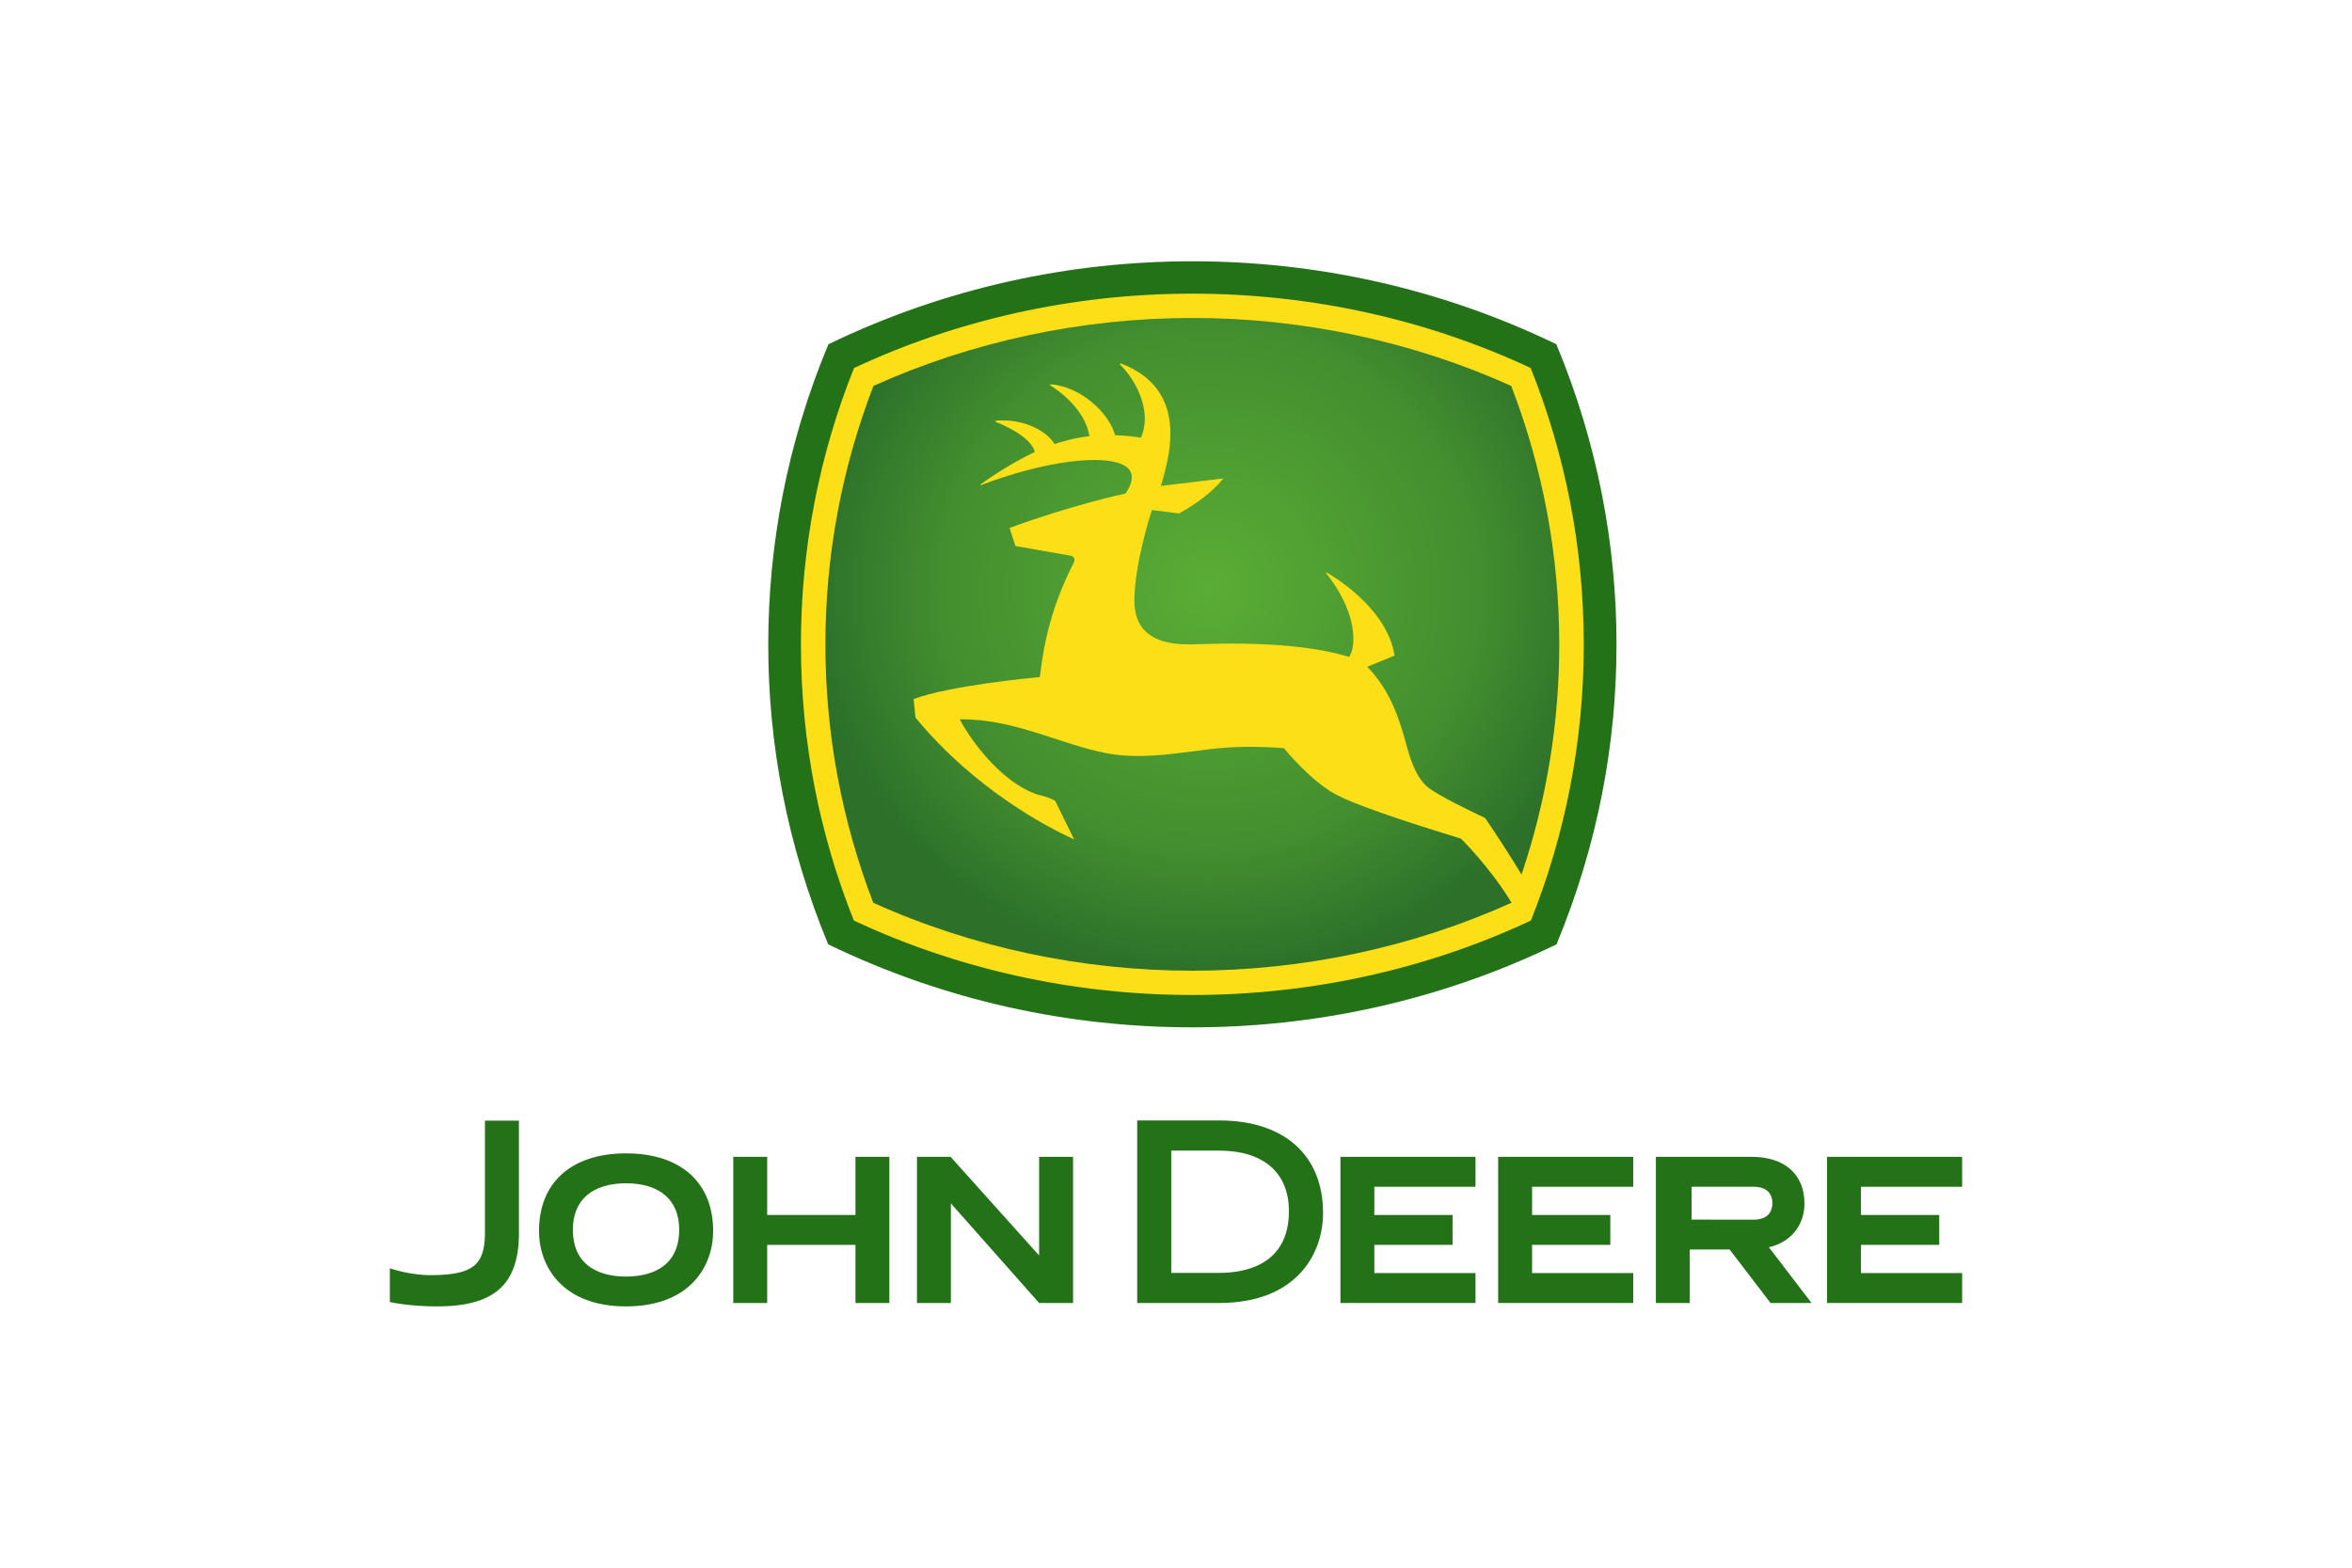
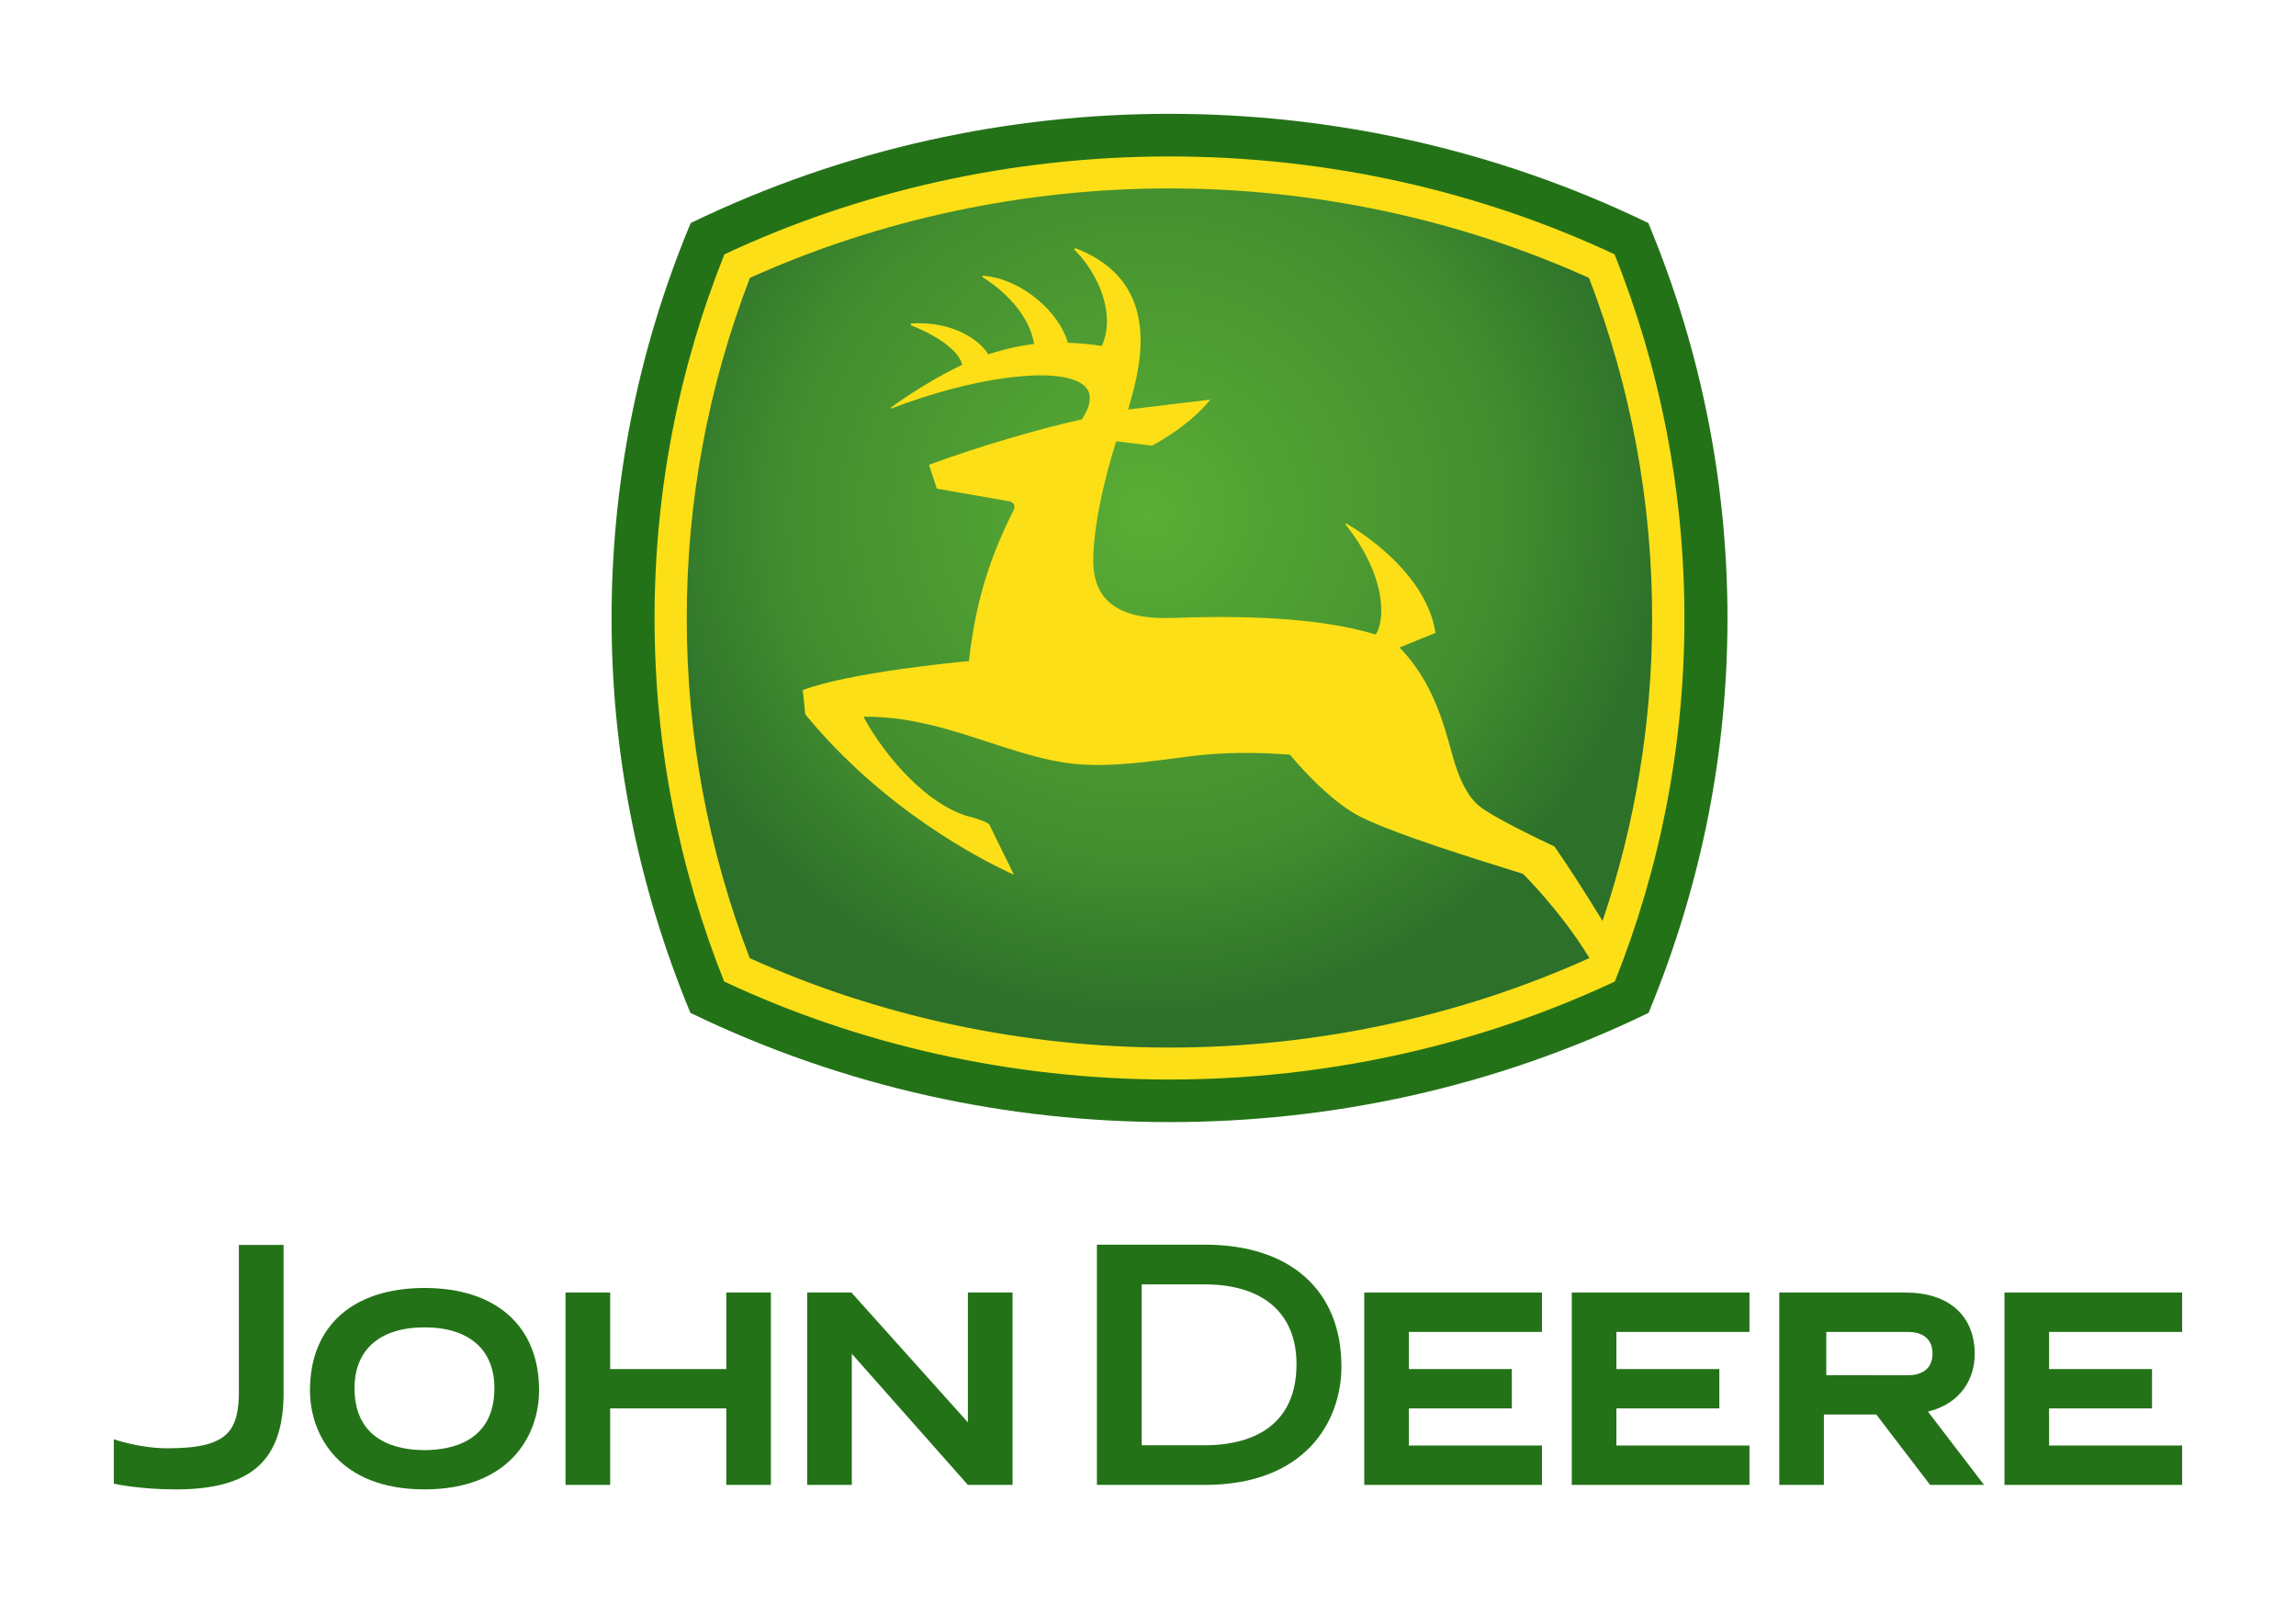
- <svg xmlns="http://www.w3.org/2000/svg" xmlns:xlink="http://www.w3.org/1999/xlink" height="800" width="1200" viewBox="-21.813 -24.17 189.042 145.022">
+ <svg xmlns="http://www.w3.org/2000/svg" xmlns:xlink="http://www.w3.org/1999/xlink" viewBox="0 0 161.42 112.68">
  <defs>
-     <radialGradient gradientTransform="matrix(-.0478 -1.3249 -1.3581 .04901 139.59 42.0922)" gradientUnits="userSpaceOnUse" id="a" r="27.149" cy="46.591" cx="10.648">
+     <radialGradient gradientTransform="matrix(-.0478 -1.3249 -1.3581 .04901 147.59 50.0922)" gradientUnits="userSpaceOnUse" id="a" r="27.149" cy="54.591" cx="18.648">
      <stop offset="0" stop-color="#5aad35" />
      <stop offset=".675" stop-color="#438e2f" />
      <stop offset="1" stop-color="#2c702a" />
    </radialGradient>
  </defs>
-   <path d="M74.219 0c11.311 0 22.835 2.436 33.664 7.674 3.821 9.156 5.567 18.582 5.567 27.781 0 9.172-1.724 18.492-5.548 27.734-10.871 5.263-22.356 7.676-33.681 7.676-11.319 0-22.799-2.413-33.682-7.676-3.824-9.241-5.543-18.561-5.543-27.734 0-9.199 1.741-18.625 5.565-27.781C51.393 2.436 62.92 0 74.222 0" fill="#247218" />
-   <path d="M42.911 60.984c-3.161-7.924-4.893-16.536-4.893-25.529 0-9.014 1.734-17.636 4.91-25.579 9.409-4.409 20.119-6.881 31.29-6.881 11.175 0 21.892 2.473 31.294 6.881 3.175 7.942 4.911 16.565 4.911 25.579 0 8.992-1.726 17.605-4.891 25.529-9.408 4.415-20.129 6.889-31.314 6.889-11.179 0-21.9-2.474-31.308-6.889" fill="#fcdf17" />
-   <path d="M103.74 59.329c-1.978-3.255-4.634-5.884-4.662-5.909-.033-.016-.552-.177-.552-.177-5.638-1.732-9.332-3.035-10.966-3.881-2.248-1.167-4.609-4.001-4.869-4.32-2.635-.199-4.815-.156-6.912.098l-1.336.174c-2.547.329-5.178.676-7.755.263-1.716-.281-3.382-.828-5.149-1.403-2.721-.891-5.509-1.806-8.694-1.801h-.128l.055.113c.724 1.407 3.583 5.679 7.162 6.853.79.19 1.361.4 1.609.594 0 .009 1.37 2.796 1.744 3.55-2.228-1.011-9.117-4.515-14.676-11.279v-.01c0-.09-.144-1.406-.174-1.694 3.31-1.235 10.764-1.951 11.604-2.031l.061-.005.026-.068c.445-3.921 1.374-7.059 3.114-10.495.05-.104.08-.199.08-.281a.384.384 0 00-.043-.17c-.098-.185-.336-.221-.346-.221 0 0-4.812-.84-5.072-.885a710.6 710.6 0 00-.547-1.676c3.656-1.36 8.164-2.632 10.744-3.192.436-.696.559-1.075.559-1.53 0-.386-.186-.715-.559-.968-1.829-1.24-7.589-.494-13.416 1.741-.013-.024-.013-.029-.03-.054 1.21-.905 3.373-2.25 4.976-2.995l.062-.035-.019-.06c-.435-1.474-3.281-2.601-3.601-2.716.006-.05.011-.084.016-.122 2.894-.198 4.814 1.156 5.4 2.121l.03.048.058-.019c.371-.12 1.679-.535 3.094-.703l.083-.004-.022-.086c-.465-2.479-2.831-4.134-3.638-4.633.022-.04.03-.055.052-.084 2.794.216 5.375 2.623 5.956 4.656l.016.055.058.005c.75.026 1.66.11 2.269.212l.062.01.022-.052c.228-.534.339-1.104.339-1.69 0-1.831-1.035-3.795-2.308-5.036.025-.035.036-.068.069-.098 3.67 1.393 4.604 4.037 4.604 6.5 0 1.724-.458 3.365-.752 4.411l-.124.434s5.405-.652 5.77-.696c-.55.696-1.735 1.936-4.101 3.243 0-.013-2.439-.311-2.439-.311l-.064-.01-.021.062c-.164.504-1.591 5.014-1.599 8.329 0 1.229.347 2.183 1.034 2.84 1.222 1.176 3.248 1.241 4.662 1.186 6.016-.22 10.711.15 13.969 1.114l.193.052.03-.045c.203-.311.361-.889.361-1.654 0-1.452-.581-3.618-2.536-6.066.021-.018.021-.03.046-.049.324.179 5.601 3.176 6.306 7.701-.124.048-2.529 1.029-2.529 1.029l.077.079c2.23 2.335 3 5.156 3.618 7.415.491 1.79 1.077 2.934 1.855 3.605.901.777 4.316 2.408 5.341 2.886.853 1.211 2.317 3.481 3.38 5.239v-.004c2.308-6.848 3.487-13.985 3.487-21.272 0-8.236-1.502-16.278-4.44-23.926-9.094-4.106-19.275-6.289-29.499-6.289-10.225 0-20.395 2.183-29.491 6.289-2.941 7.649-4.442 15.69-4.442 23.926 0 8.216 1.499 16.24 4.425 23.885 9.098 4.112 19.279 6.285 29.509 6.285 10.235 0 20.416-2.172 29.512-6.285l.013-.011z" fill="url(#a)" />
-   <g transform="translate(0 .0002)" fill="#247218">
-     <path d="M0 93.154s1.782.637 3.777.637c2.124 0 3.45-.29 4.191-1.038.614-.615.859-1.644.825-3.161v-10.095h3.144v10.532c-.046 4.663-2.314 6.653-7.589 6.653-2.562 0-4.348-.404-4.348-.404v-3.123zm21.845.766c-1.834 0-4.92-.568-4.92-4.354 0-2.716 1.794-4.274 4.92-4.274 3.126 0 4.914 1.559 4.914 4.274 0 3.787-3.076 4.354-4.914 4.354m-8.052-4.21c0 3.214 2.11 6.97 8.052 6.97 5.945 0 8.055-3.756 8.055-6.97 0-4.498-3.011-7.186-8.055-7.186-5.041 0-8.052 2.688-8.052 7.186m29.268-6.865v5.378h-8.164V82.845h-3.138v13.52h3.138v-5.378h8.164v5.378h3.136v-13.52z" />
-     <path id="b" d="M91.051 93.598v-2.61h7.238v-2.765h-7.238v-2.61h9.357v-2.768H87.915v13.52h12.493v-2.768h-9.357z" fill="#247218" />
-     <path d="M76.705 79.48c6.01 0 9.604 3.207 9.604 8.564 0 3.843-2.516 8.321-9.604 8.321h-7.587v-16.885h7.587m-4.437 2.792v11.308h4.437c2.407 0 6.446-.742 6.446-5.707 0-3.563-2.349-5.601-6.446-5.601h-4.437zM126.13 88.659c.65 0 1.736-.205 1.736-1.542 0-.958-.632-1.504-1.736-1.504h-5.732v3.039l5.732.007zm5.358 7.706h-3.793l-3.783-4.948h-3.684v4.948H117.09v-13.52h8.87c3.054 0 4.873 1.623 4.873 4.339 0 1.628-.908 3.457-3.288 4.028l3.944 5.154zM60.047 96.365l-8.16-9.216v9.216h-3.136v-13.52h3.111l8.185 9.124V82.845h3.141v13.52h-3.141z" />
+   <g transform="translate(8,8)">
+     <path d="M74.219 0c11.311 0 22.835 2.436 33.664 7.674 3.821 9.156 5.567 18.582 5.567 27.781 0 9.172-1.724 18.492-5.548 27.734-10.871 5.263-22.356 7.676-33.681 7.676-11.319 0-22.799-2.413-33.682-7.676-3.824-9.241-5.543-18.561-5.543-27.734 0-9.199 1.741-18.625 5.565-27.781C51.393 2.436 62.92 0 74.222 0" fill="#247218" />
+     <path d="M42.911 60.984c-3.161-7.924-4.893-16.536-4.893-25.529 0-9.014 1.734-17.636 4.91-25.579 9.409-4.409 20.119-6.881 31.29-6.881 11.175 0 21.892 2.473 31.294 6.881 3.175 7.942 4.911 16.565 4.911 25.579 0 8.992-1.726 17.605-4.891 25.529-9.408 4.415-20.129 6.889-31.314 6.889-11.179 0-21.9-2.474-31.308-6.889" fill="#fcdf17" />
+     <path d="M103.74 59.329c-1.978-3.255-4.634-5.884-4.662-5.909-.033-.016-.552-.177-.552-.177-5.638-1.732-9.332-3.035-10.966-3.881-2.248-1.167-4.609-4.001-4.869-4.32-2.635-.199-4.815-.156-6.912.098l-1.336.174c-2.547.329-5.178.676-7.755.263-1.716-.281-3.382-.828-5.149-1.403-2.721-.891-5.509-1.806-8.694-1.801h-.128l.055.113c.724 1.407 3.583 5.679 7.162 6.853.79.19 1.361.4 1.609.594 0 .009 1.37 2.796 1.744 3.55-2.228-1.011-9.117-4.515-14.676-11.279v-.01c0-.09-.144-1.406-.174-1.694 3.31-1.235 10.764-1.951 11.604-2.031l.061-.005.026-.068c.445-3.921 1.374-7.059 3.114-10.495.05-.104.08-.199.08-.281a.384.384 0 00-.043-.17c-.098-.185-.336-.221-.346-.221 0 0-4.812-.84-5.072-.885a710.6 710.6 0 00-.547-1.676c3.656-1.36 8.164-2.632 10.744-3.192.436-.696.559-1.075.559-1.53 0-.386-.186-.715-.559-.968-1.829-1.24-7.589-.494-13.416 1.741-.013-.024-.013-.029-.03-.054 1.21-.905 3.373-2.25 4.976-2.995l.062-.035-.019-.06c-.435-1.474-3.281-2.601-3.601-2.716.006-.05.011-.084.016-.122 2.894-.198 4.814 1.156 5.4 2.121l.03.048.058-.019c.371-.12 1.679-.535 3.094-.703l.083-.004-.022-.086c-.465-2.479-2.831-4.134-3.638-4.633.022-.04.03-.055.052-.084 2.794.216 5.375 2.623 5.956 4.656l.016.055.058.005c.75.026 1.66.11 2.269.212l.062.01.022-.052c.228-.534.339-1.104.339-1.69 0-1.831-1.035-3.795-2.308-5.036.025-.035.036-.068.069-.098 3.67 1.393 4.604 4.037 4.604 6.5 0 1.724-.458 3.365-.752 4.411l-.124.434s5.405-.652 5.77-.696c-.55.696-1.735 1.936-4.101 3.243 0-.013-2.439-.311-2.439-.311l-.064-.01-.021.062c-.164.504-1.591 5.014-1.599 8.329 0 1.229.347 2.183 1.034 2.84 1.222 1.176 3.248 1.241 4.662 1.186 6.016-.22 10.711.15 13.969 1.114l.193.052.03-.045c.203-.311.361-.889.361-1.654 0-1.452-.581-3.618-2.536-6.066.021-.018.021-.03.046-.049.324.179 5.601 3.176 6.306 7.701-.124.048-2.529 1.029-2.529 1.029l.077.079c2.23 2.335 3 5.156 3.618 7.415.491 1.79 1.077 2.934 1.855 3.605.901.777 4.316 2.408 5.341 2.886.853 1.211 2.317 3.481 3.38 5.239v-.004c2.308-6.848 3.487-13.985 3.487-21.272 0-8.236-1.502-16.278-4.44-23.926-9.094-4.106-19.275-6.289-29.499-6.289-10.225 0-20.395 2.183-29.491 6.289-2.941 7.649-4.442 15.69-4.442 23.926 0 8.216 1.499 16.24 4.425 23.885 9.098 4.112 19.279 6.285 29.509 6.285 10.235 0 20.416-2.172 29.512-6.285l.013-.011z" fill="url(#a)" />
+     <g fill="#247218">
+       <path d="M0 93.154s1.782.637 3.777.637c2.124 0 3.45-.29 4.191-1.038.614-.615.859-1.644.825-3.161v-10.095h3.144v10.532c-.046 4.663-2.314 6.653-7.589 6.653-2.562 0-4.348-.404-4.348-.404v-3.123zm21.845.766c-1.834 0-4.92-.568-4.92-4.354 0-2.716 1.794-4.274 4.92-4.274 3.126 0 4.914 1.559 4.914 4.274 0 3.787-3.076 4.354-4.914 4.354m-8.052-4.21c0 3.214 2.11 6.97 8.052 6.97 5.945 0 8.055-3.756 8.055-6.97 0-4.498-3.011-7.186-8.055-7.186-5.041 0-8.052 2.688-8.052 7.186m29.268-6.865v5.378h-8.164V82.845h-3.138v13.52h3.138v-5.378h8.164v5.378h3.136v-13.52z" />
+       <path id="b" d="M91.051 93.598v-2.61h7.238v-2.765h-7.238v-2.61h9.357v-2.768H87.915v13.52h12.493v-2.768h-9.357z" fill="#247218" />
+       <path d="M76.705 79.48c6.01 0 9.604 3.207 9.604 8.564 0 3.843-2.516 8.321-9.604 8.321h-7.587v-16.885h7.587m-4.437 2.792v11.308h4.437c2.407 0 6.446-.742 6.446-5.707 0-3.563-2.349-5.601-6.446-5.601h-4.437zM126.13 88.659c.65 0 1.736-.205 1.736-1.542 0-.958-.632-1.504-1.736-1.504h-5.732v3.039l5.732.007zm5.358 7.706h-3.793l-3.783-4.948h-3.684v4.948H117.09v-13.52h8.87c3.054 0 4.873 1.623 4.873 4.339 0 1.628-.908 3.457-3.288 4.028l3.944 5.154zM60.047 96.365l-8.16-9.216v9.216h-3.136v-13.52h3.111l8.185 9.124V82.845h3.141v13.52h-3.141z" />
+     </g>
+     <use xlink:href="#b" height="70.865" width="368.504" transform="translate(14.589 .0002)" />
+     <use xlink:href="#b" height="70.865" width="368.504" transform="translate(45.009 .0002)" />
  </g>
-   <use xlink:href="#b" height="70.865" width="368.504" transform="translate(14.589 .0002)" />
-   <use xlink:href="#b" height="70.865" width="368.504" transform="translate(45.009 .0002)" />
</svg>
